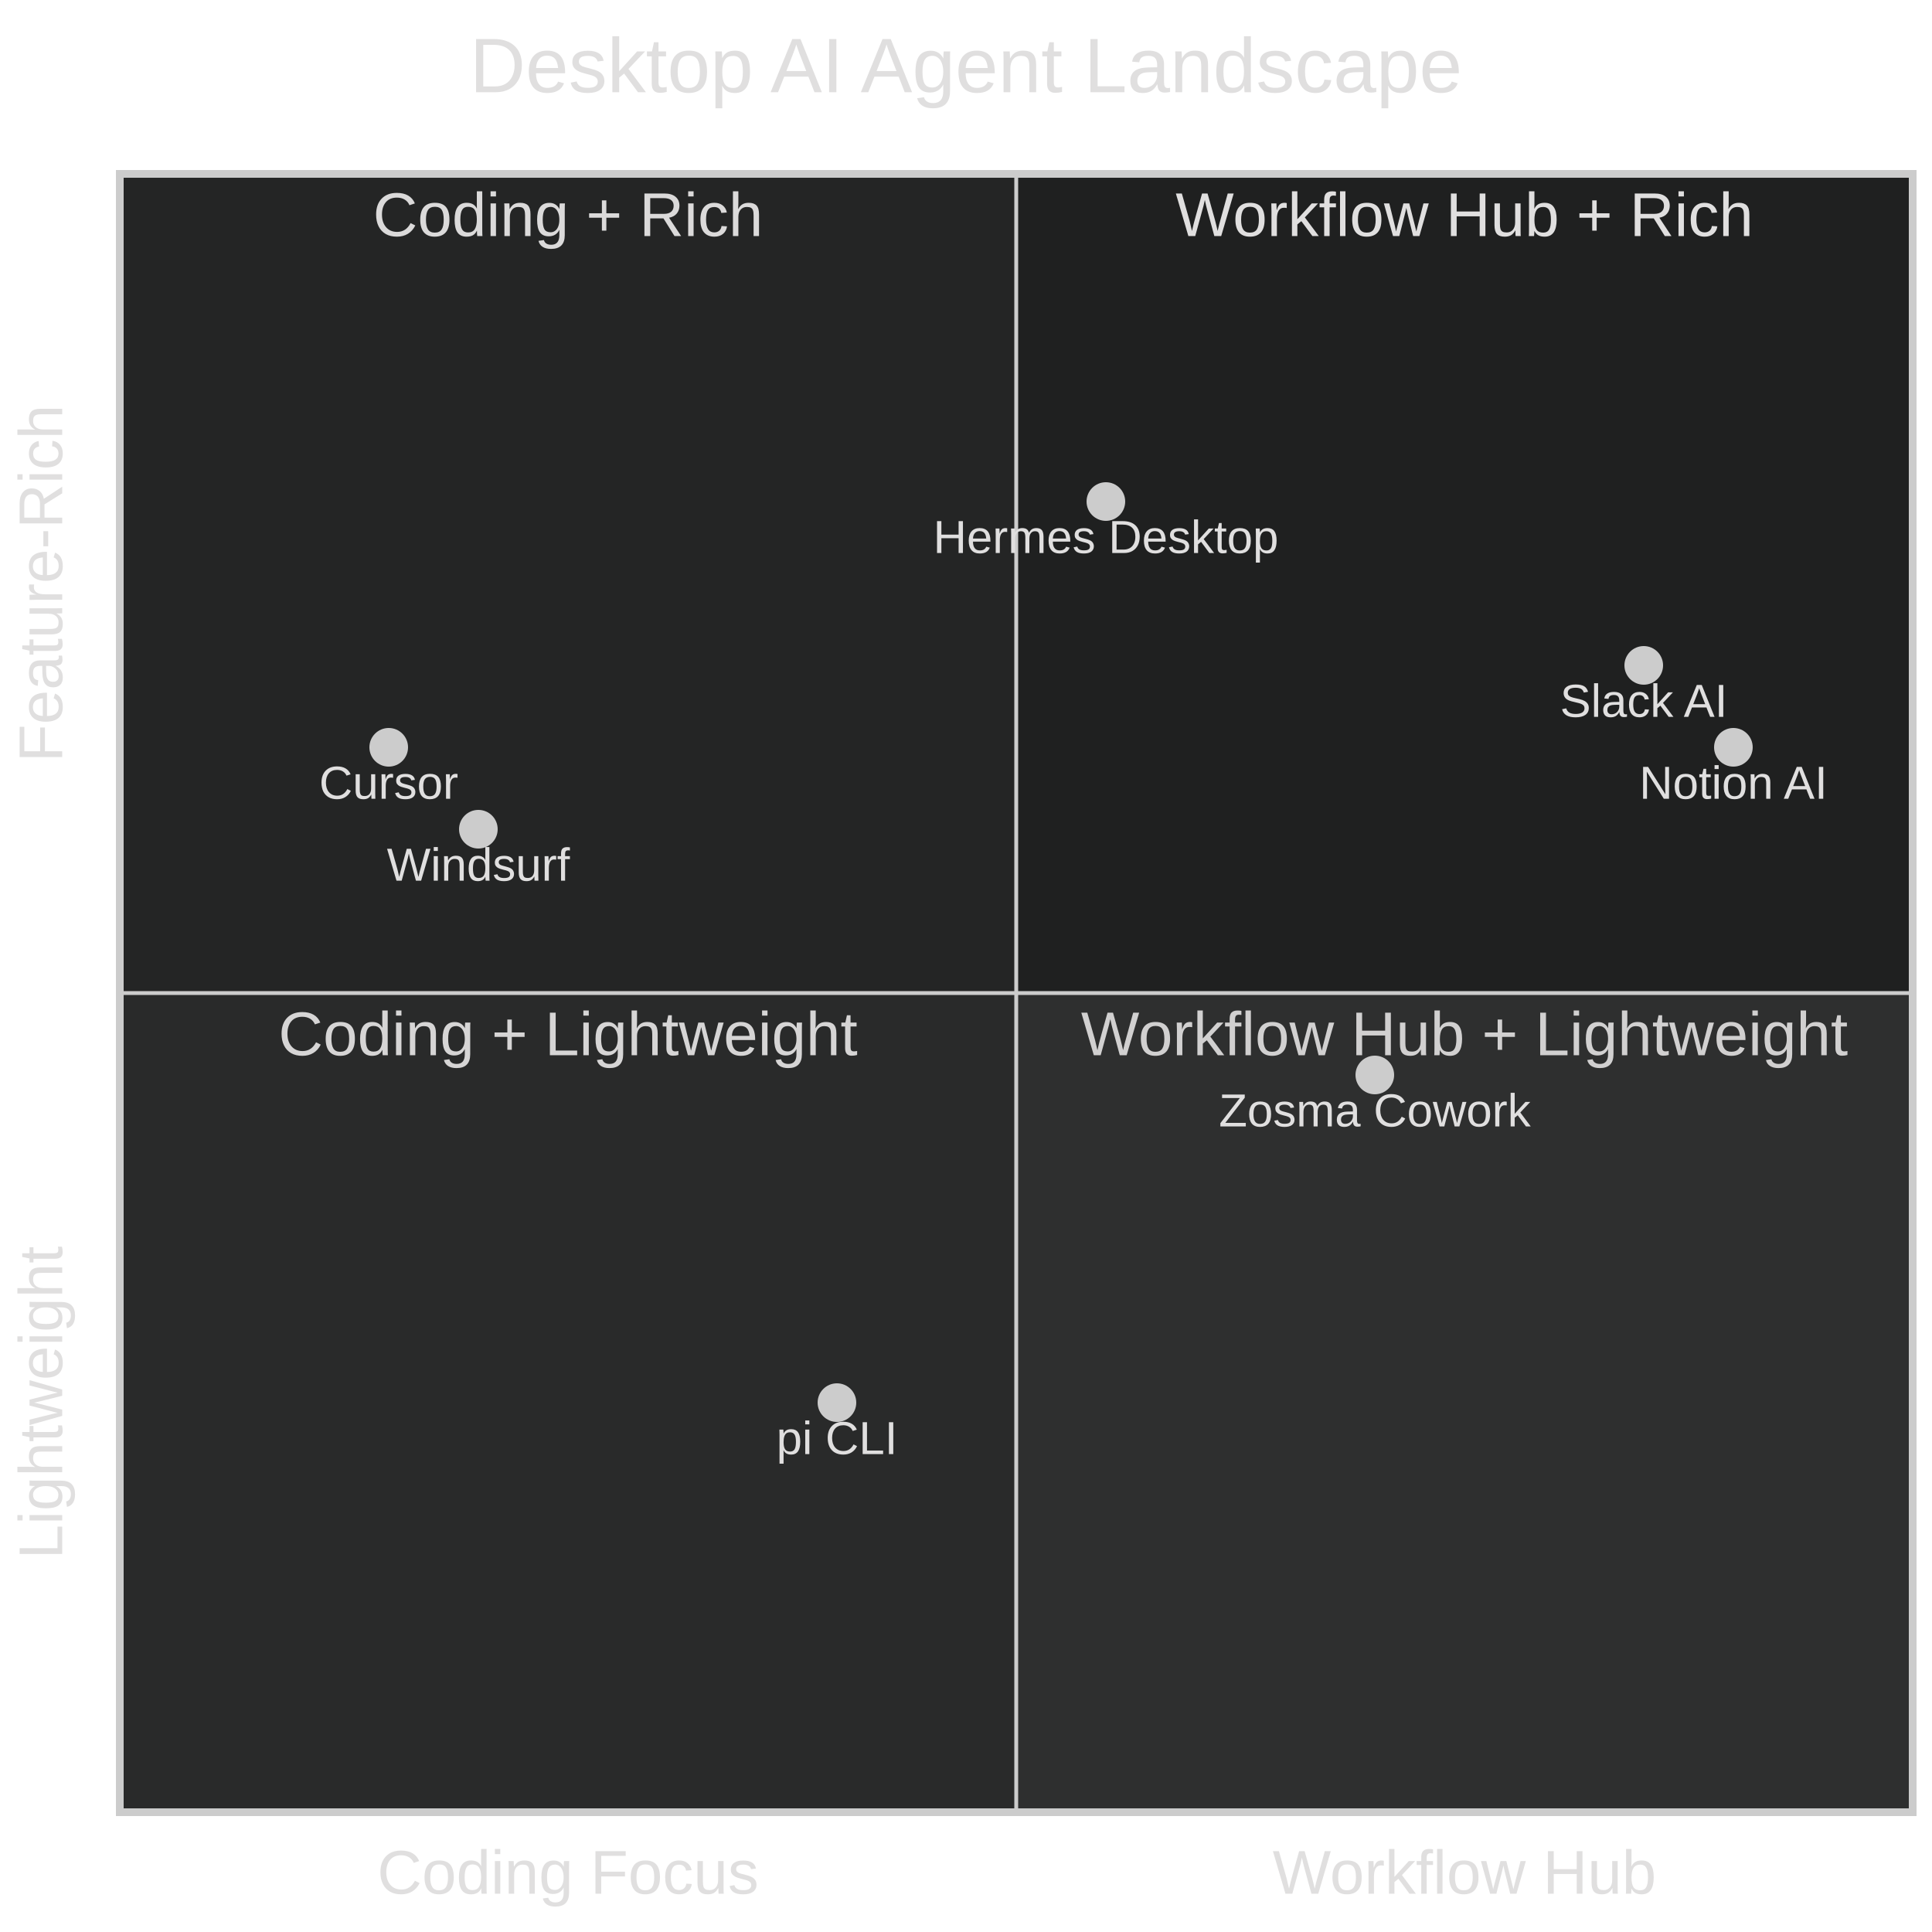
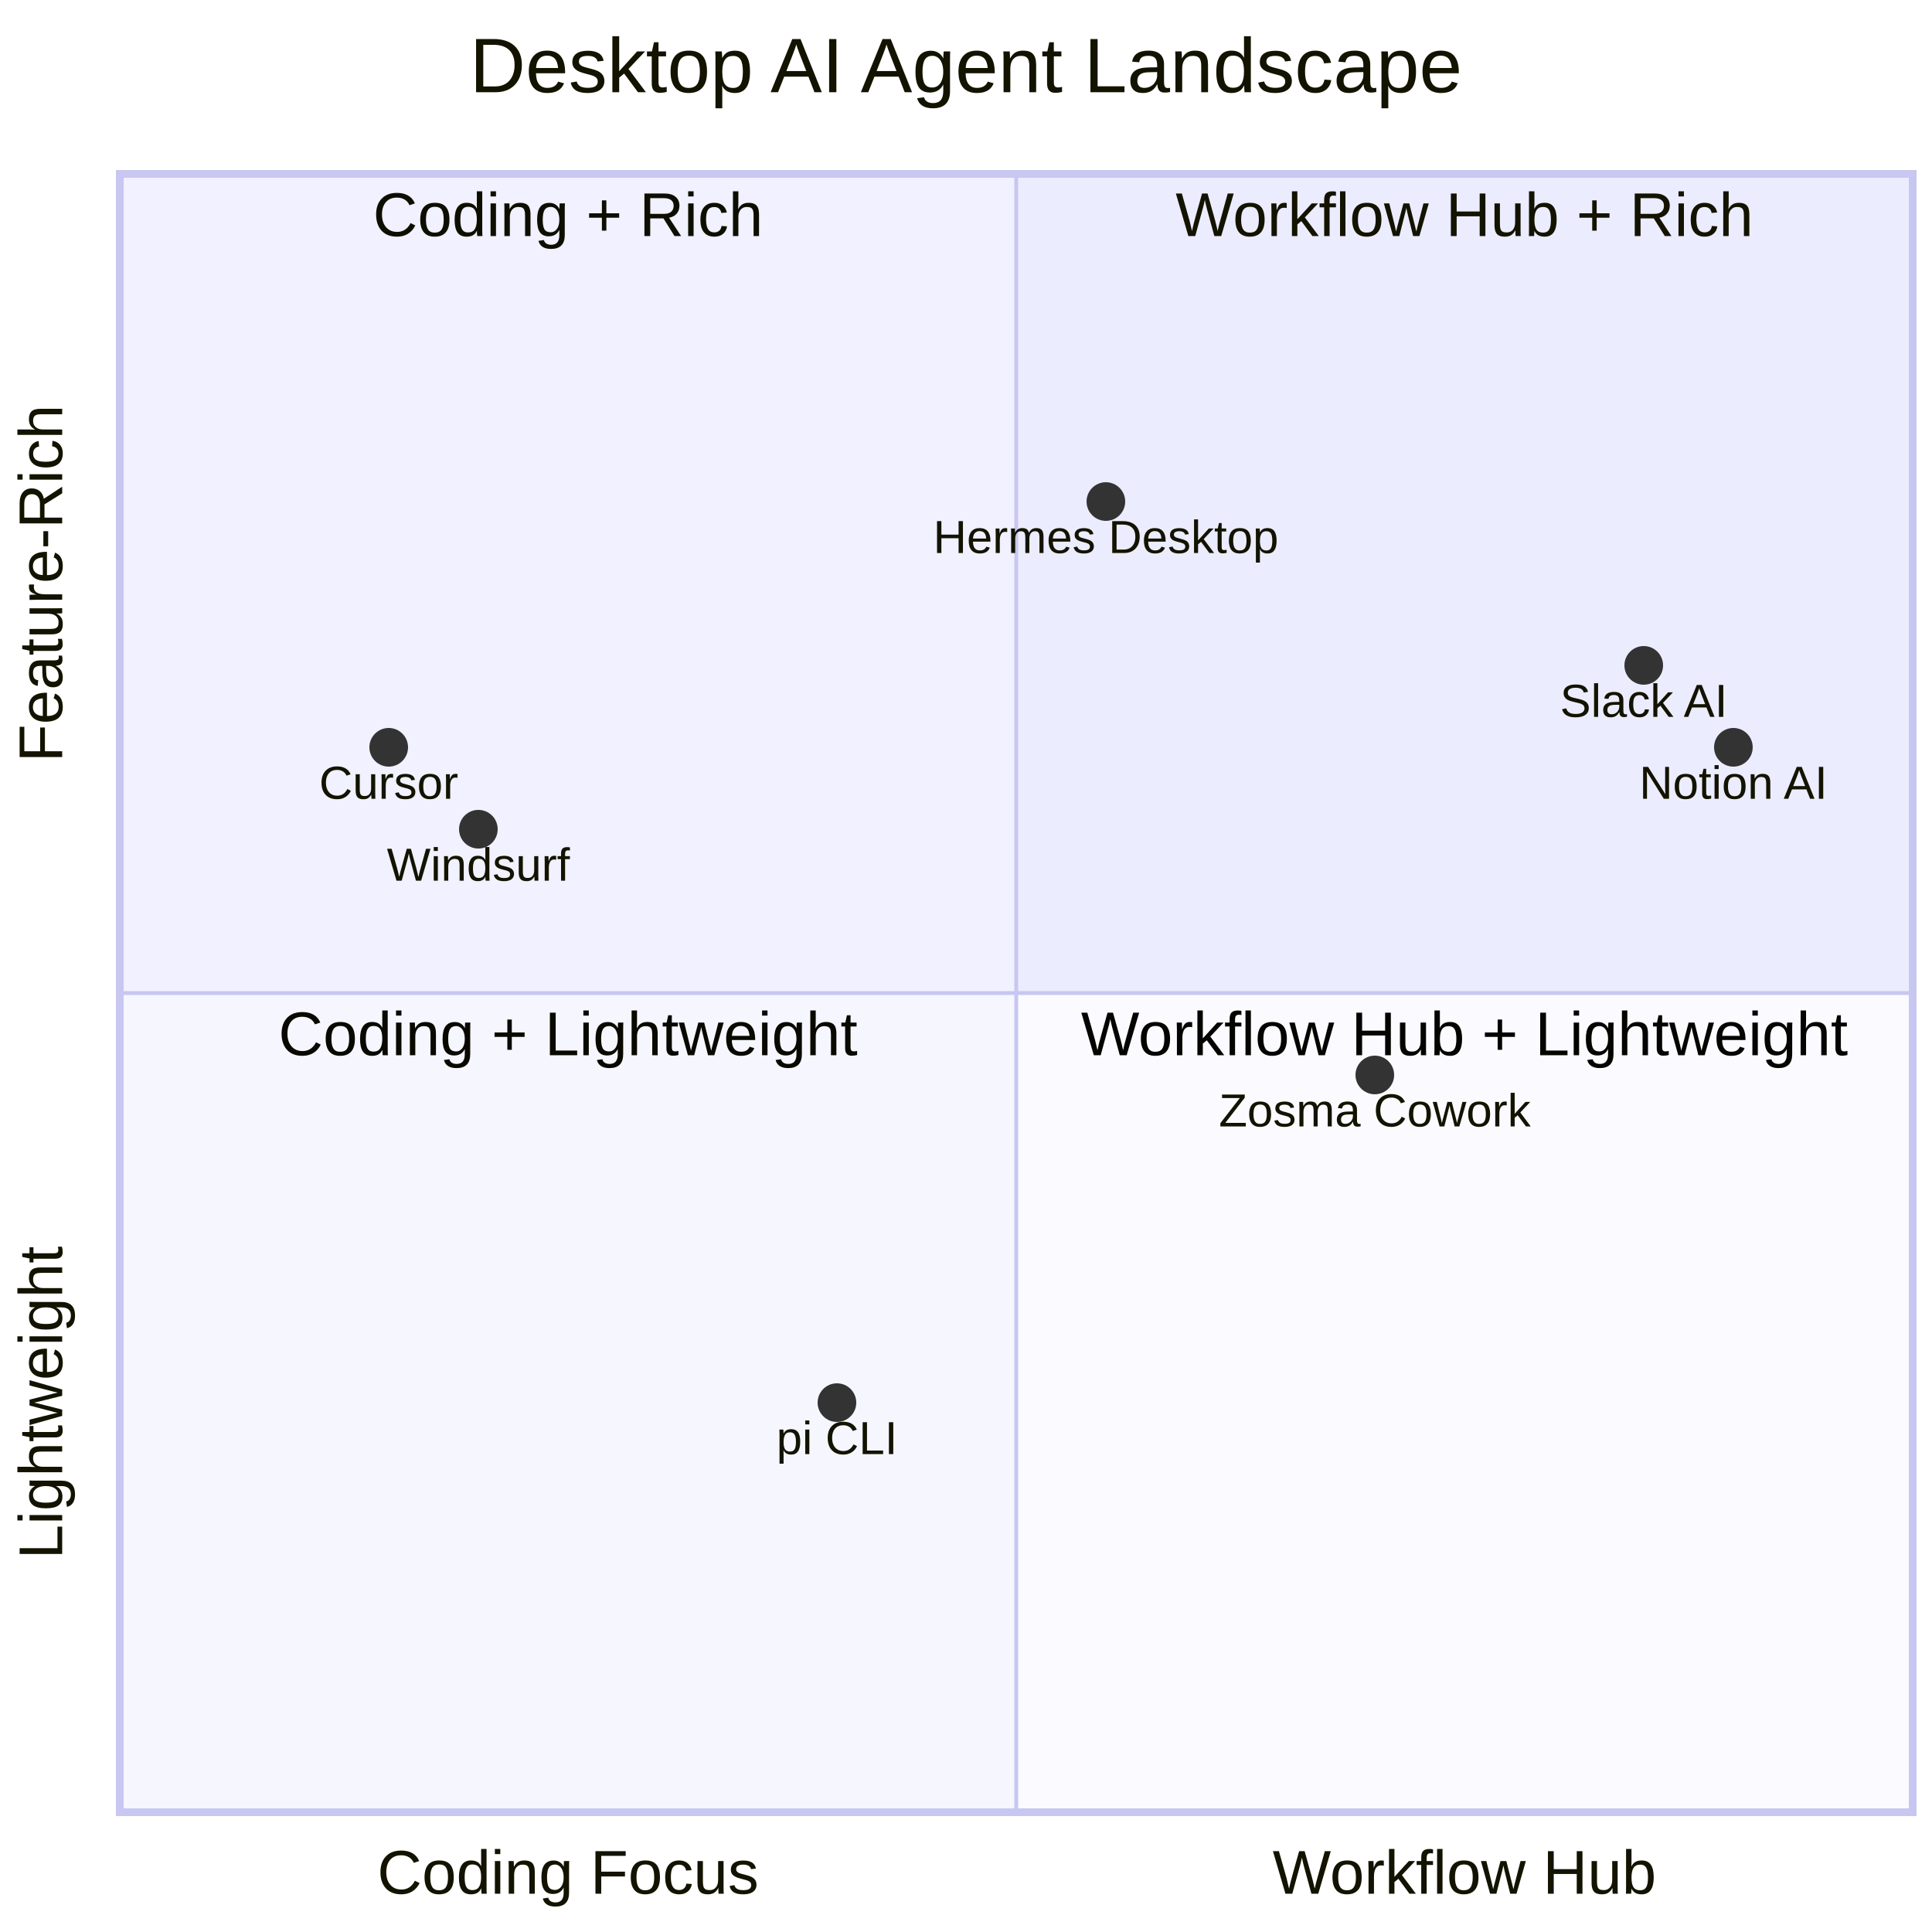
- <svg xmlns="http://www.w3.org/2000/svg" id="my-svg" width="100%" style="max-width: 500px; background-color: transparent;" viewBox="0 0 500 500" role="graphics-document document" aria-roledescription="quadrantChart">
-   <style>#my-svg{font-family:"trebuchet ms",verdana,arial,sans-serif;font-size:16px;fill:#ccc;}@keyframes edge-animation-frame{from{stroke-dashoffset:0;}}@keyframes dash{to{stroke-dashoffset:0;}}#my-svg .edge-animation-slow{stroke-dasharray:9,5!important;stroke-dashoffset:900;animation:dash 50s linear infinite;stroke-linecap:round;}#my-svg .edge-animation-fast{stroke-dasharray:9,5!important;stroke-dashoffset:900;animation:dash 20s linear infinite;stroke-linecap:round;}#my-svg .error-icon{fill:#a44141;}#my-svg .error-text{fill:#ddd;stroke:#ddd;}#my-svg .edge-thickness-normal{stroke-width:1px;}#my-svg .edge-thickness-thick{stroke-width:3.5px;}#my-svg .edge-pattern-solid{stroke-dasharray:0;}#my-svg .edge-thickness-invisible{stroke-width:0;fill:none;}#my-svg .edge-pattern-dashed{stroke-dasharray:3;}#my-svg .edge-pattern-dotted{stroke-dasharray:2;}#my-svg .marker{fill:lightgrey;stroke:lightgrey;}#my-svg .marker.cross{stroke:lightgrey;}#my-svg svg{font-family:"trebuchet ms",verdana,arial,sans-serif;font-size:16px;}#my-svg p{margin:0;}#my-svg .node .neo-node{stroke:#ccc;}#my-svg [data-look="neo"].node rect,#my-svg [data-look="neo"].cluster rect,#my-svg [data-look="neo"].node polygon{stroke:url(#my-svg-gradient);filter:drop-shadow( 1px 2px 2px rgba(185,185,185,1));}#my-svg [data-look="neo"].node path{stroke:url(#my-svg-gradient);stroke-width:1px;}#my-svg [data-look="neo"].node .outer-path{filter:drop-shadow( 1px 2px 2px rgba(185,185,185,1));}#my-svg [data-look="neo"].node .neo-line path{stroke:#ccc;filter:none;}#my-svg [data-look="neo"].node circle{stroke:url(#my-svg-gradient);filter:drop-shadow( 1px 2px 2px rgba(185,185,185,1));}#my-svg [data-look="neo"].node circle .state-start{fill:#000000;}#my-svg [data-look="neo"].icon-shape .icon{fill:url(#my-svg-gradient);filter:drop-shadow( 1px 2px 2px rgba(185,185,185,1));}#my-svg [data-look="neo"].icon-shape .icon-neo path{stroke:url(#my-svg-gradient);filter:drop-shadow( 1px 2px 2px rgba(185,185,185,1));}#my-svg :root{--mermaid-font-family:"trebuchet ms",verdana,arial,sans-serif;}</style>
+ <svg xmlns="http://www.w3.org/2000/svg" id="my-svg" width="100%" style="max-width: 500px; background-color: white;" viewBox="0 0 500 500" role="graphics-document document" aria-roledescription="quadrantChart">
+   <style>#my-svg{font-family:"trebuchet ms",verdana,arial,sans-serif;font-size:16px;fill:#333;}@keyframes edge-animation-frame{from{stroke-dashoffset:0;}}@keyframes dash{to{stroke-dashoffset:0;}}#my-svg .edge-animation-slow{stroke-dasharray:9,5!important;stroke-dashoffset:900;animation:dash 50s linear infinite;stroke-linecap:round;}#my-svg .edge-animation-fast{stroke-dasharray:9,5!important;stroke-dashoffset:900;animation:dash 20s linear infinite;stroke-linecap:round;}#my-svg .error-icon{fill:#552222;}#my-svg .error-text{fill:#552222;stroke:#552222;}#my-svg .edge-thickness-normal{stroke-width:1px;}#my-svg .edge-thickness-thick{stroke-width:3.5px;}#my-svg .edge-pattern-solid{stroke-dasharray:0;}#my-svg .edge-thickness-invisible{stroke-width:0;fill:none;}#my-svg .edge-pattern-dashed{stroke-dasharray:3;}#my-svg .edge-pattern-dotted{stroke-dasharray:2;}#my-svg .marker{fill:#333333;stroke:#333333;}#my-svg .marker.cross{stroke:#333333;}#my-svg svg{font-family:"trebuchet ms",verdana,arial,sans-serif;font-size:16px;}#my-svg p{margin:0;}#my-svg .node .neo-node{stroke:#9370DB;}#my-svg [data-look="neo"].node rect,#my-svg [data-look="neo"].cluster rect,#my-svg [data-look="neo"].node polygon{stroke:#9370DB;filter:drop-shadow(1px 2px 2px rgba(185, 185, 185, 1));}#my-svg [data-look="neo"].node path{stroke:#9370DB;stroke-width:1px;}#my-svg [data-look="neo"].node .outer-path{filter:drop-shadow(1px 2px 2px rgba(185, 185, 185, 1));}#my-svg [data-look="neo"].node .neo-line path{stroke:#9370DB;filter:none;}#my-svg [data-look="neo"].node circle{stroke:#9370DB;filter:drop-shadow(1px 2px 2px rgba(185, 185, 185, 1));}#my-svg [data-look="neo"].node circle .state-start{fill:#000000;}#my-svg [data-look="neo"].icon-shape .icon{fill:#9370DB;filter:drop-shadow(1px 2px 2px rgba(185, 185, 185, 1));}#my-svg [data-look="neo"].icon-shape .icon-neo path{stroke:#9370DB;filter:drop-shadow(1px 2px 2px rgba(185, 185, 185, 1));}#my-svg :root{--mermaid-font-family:"trebuchet ms",verdana,arial,sans-serif;}</style>
  <g />
  <g class="main">
    <g class="quadrants">
      <g class="quadrant">
-         <rect x="263" y="45" width="232" height="212" fill="#1f2020" />
-         <text x="0" y="0" fill="#e0dfdf" font-size="16" dominant-baseline="hanging" text-anchor="middle" transform="translate(379, 50) rotate(0)">Workflow Hub + Rich</text>
+         <rect x="263" y="45" width="232" height="212" fill="#ECECFF" />
+         <text x="0" y="0" fill="#131300" font-size="16" dominant-baseline="hanging" text-anchor="middle" transform="translate(379, 50) rotate(0)">Workflow Hub + Rich</text>
      </g>
      <g class="quadrant">
-         <rect x="31" y="45" width="232" height="212" fill="#242525" />
-         <text x="0" y="0" fill="#dbdada" font-size="16" dominant-baseline="hanging" text-anchor="middle" transform="translate(147, 50) rotate(0)">Coding + Rich</text>
+         <rect x="31" y="45" width="232" height="212" fill="#f1f1ff" />
+         <text x="0" y="0" fill="#0e0e00" font-size="16" dominant-baseline="hanging" text-anchor="middle" transform="translate(147, 50) rotate(0)">Coding + Rich</text>
      </g>
      <g class="quadrant">
-         <rect x="31" y="257" width="232" height="212" fill="#292a2a" />
-         <text x="0" y="0" fill="#d6d5d5" font-size="16" dominant-baseline="hanging" text-anchor="middle" transform="translate(147, 262) rotate(0)">Coding + Lightweight</text>
+         <rect x="31" y="257" width="232" height="212" fill="#f6f6ff" />
+         <text x="0" y="0" fill="#090900" font-size="16" dominant-baseline="hanging" text-anchor="middle" transform="translate(147, 262) rotate(0)">Coding + Lightweight</text>
      </g>
      <g class="quadrant">
-         <rect x="263" y="257" width="232" height="212" fill="#2e2f2f" />
-         <text x="0" y="0" fill="#d1d0d0" font-size="16" dominant-baseline="hanging" text-anchor="middle" transform="translate(379, 262) rotate(0)">Workflow Hub + Lightweight</text>
+         <rect x="263" y="257" width="232" height="212" fill="#fbfbff" />
+         <text x="0" y="0" fill="#040400" font-size="16" dominant-baseline="hanging" text-anchor="middle" transform="translate(379, 262) rotate(0)">Workflow Hub + Lightweight</text>
      </g>
    </g>
    <g class="border">
-       <line x1="30" y1="45" x2="496" y2="45" style="stroke: rgb(204, 204, 204); stroke-width: 2;" />
-       <line x1="495" y1="46" x2="495" y2="468" style="stroke: rgb(204, 204, 204); stroke-width: 2;" />
-       <line x1="30" y1="469" x2="496" y2="469" style="stroke: rgb(204, 204, 204); stroke-width: 2;" />
-       <line x1="31" y1="46" x2="31" y2="468" style="stroke: rgb(204, 204, 204); stroke-width: 2;" />
-       <line x1="263" y1="46" x2="263" y2="468" style="stroke: rgb(204, 204, 204); stroke-width: 1;" />
-       <line x1="32" y1="257" x2="494" y2="257" style="stroke: rgb(204, 204, 204); stroke-width: 1;" />
+       <line x1="30" y1="45" x2="496" y2="45" style="stroke: rgb(199, 199, 241); stroke-width: 2;" />
+       <line x1="495" y1="46" x2="495" y2="468" style="stroke: rgb(199, 199, 241); stroke-width: 2;" />
+       <line x1="30" y1="469" x2="496" y2="469" style="stroke: rgb(199, 199, 241); stroke-width: 2;" />
+       <line x1="31" y1="46" x2="31" y2="468" style="stroke: rgb(199, 199, 241); stroke-width: 2;" />
+       <line x1="263" y1="46" x2="263" y2="468" style="stroke: rgb(199, 199, 241); stroke-width: 1;" />
+       <line x1="32" y1="257" x2="494" y2="257" style="stroke: rgb(199, 199, 241); stroke-width: 1;" />
    </g>
    <g class="data-points">
      <g class="data-point">
-         <circle cx="448.6" cy="193.4" r="5" fill="hsl(180, 1.587%, NaN%)" stroke="hsl(180, 1.587%, NaN%)" stroke-width="0px" />
-         <text x="0" y="0" fill="#e0dfdf" font-size="12" dominant-baseline="hanging" text-anchor="middle" transform="translate(448.6, 198.4) rotate(0)">Notion AI</text>
+         <circle cx="448.6" cy="193.4" r="5" fill="hsl(240, 100%, NaN%)" stroke="hsl(240, 100%, NaN%)" stroke-width="0px" />
+         <text x="0" y="0" fill="#131300" font-size="12" dominant-baseline="hanging" text-anchor="middle" transform="translate(448.6, 198.4) rotate(0)">Notion AI</text>
      </g>
      <g class="data-point">
-         <circle cx="425.4" cy="172.2" r="5" fill="hsl(180, 1.587%, NaN%)" stroke="hsl(180, 1.587%, NaN%)" stroke-width="0px" />
-         <text x="0" y="0" fill="#e0dfdf" font-size="12" dominant-baseline="hanging" text-anchor="middle" transform="translate(425.4, 177.2) rotate(0)">Slack AI</text>
+         <circle cx="425.4" cy="172.2" r="5" fill="hsl(240, 100%, NaN%)" stroke="hsl(240, 100%, NaN%)" stroke-width="0px" />
+         <text x="0" y="0" fill="#131300" font-size="12" dominant-baseline="hanging" text-anchor="middle" transform="translate(425.4, 177.2) rotate(0)">Slack AI</text>
      </g>
      <g class="data-point">
-         <circle cx="355.8" cy="278.2" r="5" fill="hsl(180, 1.587%, NaN%)" stroke="hsl(180, 1.587%, NaN%)" stroke-width="0px" />
-         <text x="0" y="0" fill="#e0dfdf" font-size="12" dominant-baseline="hanging" text-anchor="middle" transform="translate(355.8, 283.2) rotate(0)">Zosma Cowork</text>
+         <circle cx="355.8" cy="278.2" r="5" fill="hsl(240, 100%, NaN%)" stroke="hsl(240, 100%, NaN%)" stroke-width="0px" />
+         <text x="0" y="0" fill="#131300" font-size="12" dominant-baseline="hanging" text-anchor="middle" transform="translate(355.8, 283.2) rotate(0)">Zosma Cowork</text>
      </g>
      <g class="data-point">
-         <circle cx="286.2" cy="129.8" r="5" fill="hsl(180, 1.587%, NaN%)" stroke="hsl(180, 1.587%, NaN%)" stroke-width="0px" />
-         <text x="0" y="0" fill="#e0dfdf" font-size="12" dominant-baseline="hanging" text-anchor="middle" transform="translate(286.2, 134.8) rotate(0)">Hermes Desktop</text>
+         <circle cx="286.2" cy="129.8" r="5" fill="hsl(240, 100%, NaN%)" stroke="hsl(240, 100%, NaN%)" stroke-width="0px" />
+         <text x="0" y="0" fill="#131300" font-size="12" dominant-baseline="hanging" text-anchor="middle" transform="translate(286.2, 134.8) rotate(0)">Hermes Desktop</text>
      </g>
      <g class="data-point">
-         <circle cx="216.6" cy="363" r="5" fill="hsl(180, 1.587%, NaN%)" stroke="hsl(180, 1.587%, NaN%)" stroke-width="0px" />
-         <text x="0" y="0" fill="#e0dfdf" font-size="12" dominant-baseline="hanging" text-anchor="middle" transform="translate(216.6, 368) rotate(0)">pi CLI</text>
+         <circle cx="216.6" cy="363" r="5" fill="hsl(240, 100%, NaN%)" stroke="hsl(240, 100%, NaN%)" stroke-width="0px" />
+         <text x="0" y="0" fill="#131300" font-size="12" dominant-baseline="hanging" text-anchor="middle" transform="translate(216.6, 368) rotate(0)">pi CLI</text>
      </g>
      <g class="data-point">
-         <circle cx="123.8" cy="214.6" r="5" fill="hsl(180, 1.587%, NaN%)" stroke="hsl(180, 1.587%, NaN%)" stroke-width="0px" />
-         <text x="0" y="0" fill="#e0dfdf" font-size="12" dominant-baseline="hanging" text-anchor="middle" transform="translate(123.8, 219.6) rotate(0)">Windsurf</text>
+         <circle cx="123.8" cy="214.6" r="5" fill="hsl(240, 100%, NaN%)" stroke="hsl(240, 100%, NaN%)" stroke-width="0px" />
+         <text x="0" y="0" fill="#131300" font-size="12" dominant-baseline="hanging" text-anchor="middle" transform="translate(123.8, 219.6) rotate(0)">Windsurf</text>
      </g>
      <g class="data-point">
-         <circle cx="100.6" cy="193.4" r="5" fill="hsl(180, 1.587%, NaN%)" stroke="hsl(180, 1.587%, NaN%)" stroke-width="0px" />
-         <text x="0" y="0" fill="#e0dfdf" font-size="12" dominant-baseline="hanging" text-anchor="middle" transform="translate(100.6, 198.4) rotate(0)">Cursor</text>
+         <circle cx="100.6" cy="193.4" r="5" fill="hsl(240, 100%, NaN%)" stroke="hsl(240, 100%, NaN%)" stroke-width="0px" />
+         <text x="0" y="0" fill="#131300" font-size="12" dominant-baseline="hanging" text-anchor="middle" transform="translate(100.6, 198.4) rotate(0)">Cursor</text>
      </g>
    </g>
    <g class="labels">
      <g class="label">
-         <text x="0" y="0" fill="#e0dfdf" font-size="16" dominant-baseline="hanging" text-anchor="middle" transform="translate(147, 479) rotate(0)">Coding Focus</text>
+         <text x="0" y="0" fill="#131300" font-size="16" dominant-baseline="hanging" text-anchor="middle" transform="translate(147, 479) rotate(0)">Coding Focus</text>
      </g>
      <g class="label">
-         <text x="0" y="0" fill="#e0dfdf" font-size="16" dominant-baseline="hanging" text-anchor="middle" transform="translate(379, 479) rotate(0)">Workflow Hub</text>
+         <text x="0" y="0" fill="#131300" font-size="16" dominant-baseline="hanging" text-anchor="middle" transform="translate(379, 479) rotate(0)">Workflow Hub</text>
      </g>
      <g class="label">
-         <text x="0" y="0" fill="#e0dfdf" font-size="16" dominant-baseline="hanging" text-anchor="middle" transform="translate(5, 363) rotate(-90)">Lightweight</text>
+         <text x="0" y="0" fill="#131300" font-size="16" dominant-baseline="hanging" text-anchor="middle" transform="translate(5, 363) rotate(-90)">Lightweight</text>
      </g>
      <g class="label">
-         <text x="0" y="0" fill="#e0dfdf" font-size="16" dominant-baseline="hanging" text-anchor="middle" transform="translate(5, 151) rotate(-90)">Feature-Rich</text>
+         <text x="0" y="0" fill="#131300" font-size="16" dominant-baseline="hanging" text-anchor="middle" transform="translate(5, 151) rotate(-90)">Feature-Rich</text>
      </g>
    </g>
    <g class="title">
-       <text x="0" y="0" fill="#e0dfdf" font-size="20" dominant-baseline="hanging" text-anchor="middle" transform="translate(250, 10) rotate(0)">Desktop AI Agent Landscape</text>
+       <text x="0" y="0" fill="#131300" font-size="20" dominant-baseline="hanging" text-anchor="middle" transform="translate(250, 10) rotate(0)">Desktop AI Agent Landscape</text>
    </g>
  </g>
</svg>
